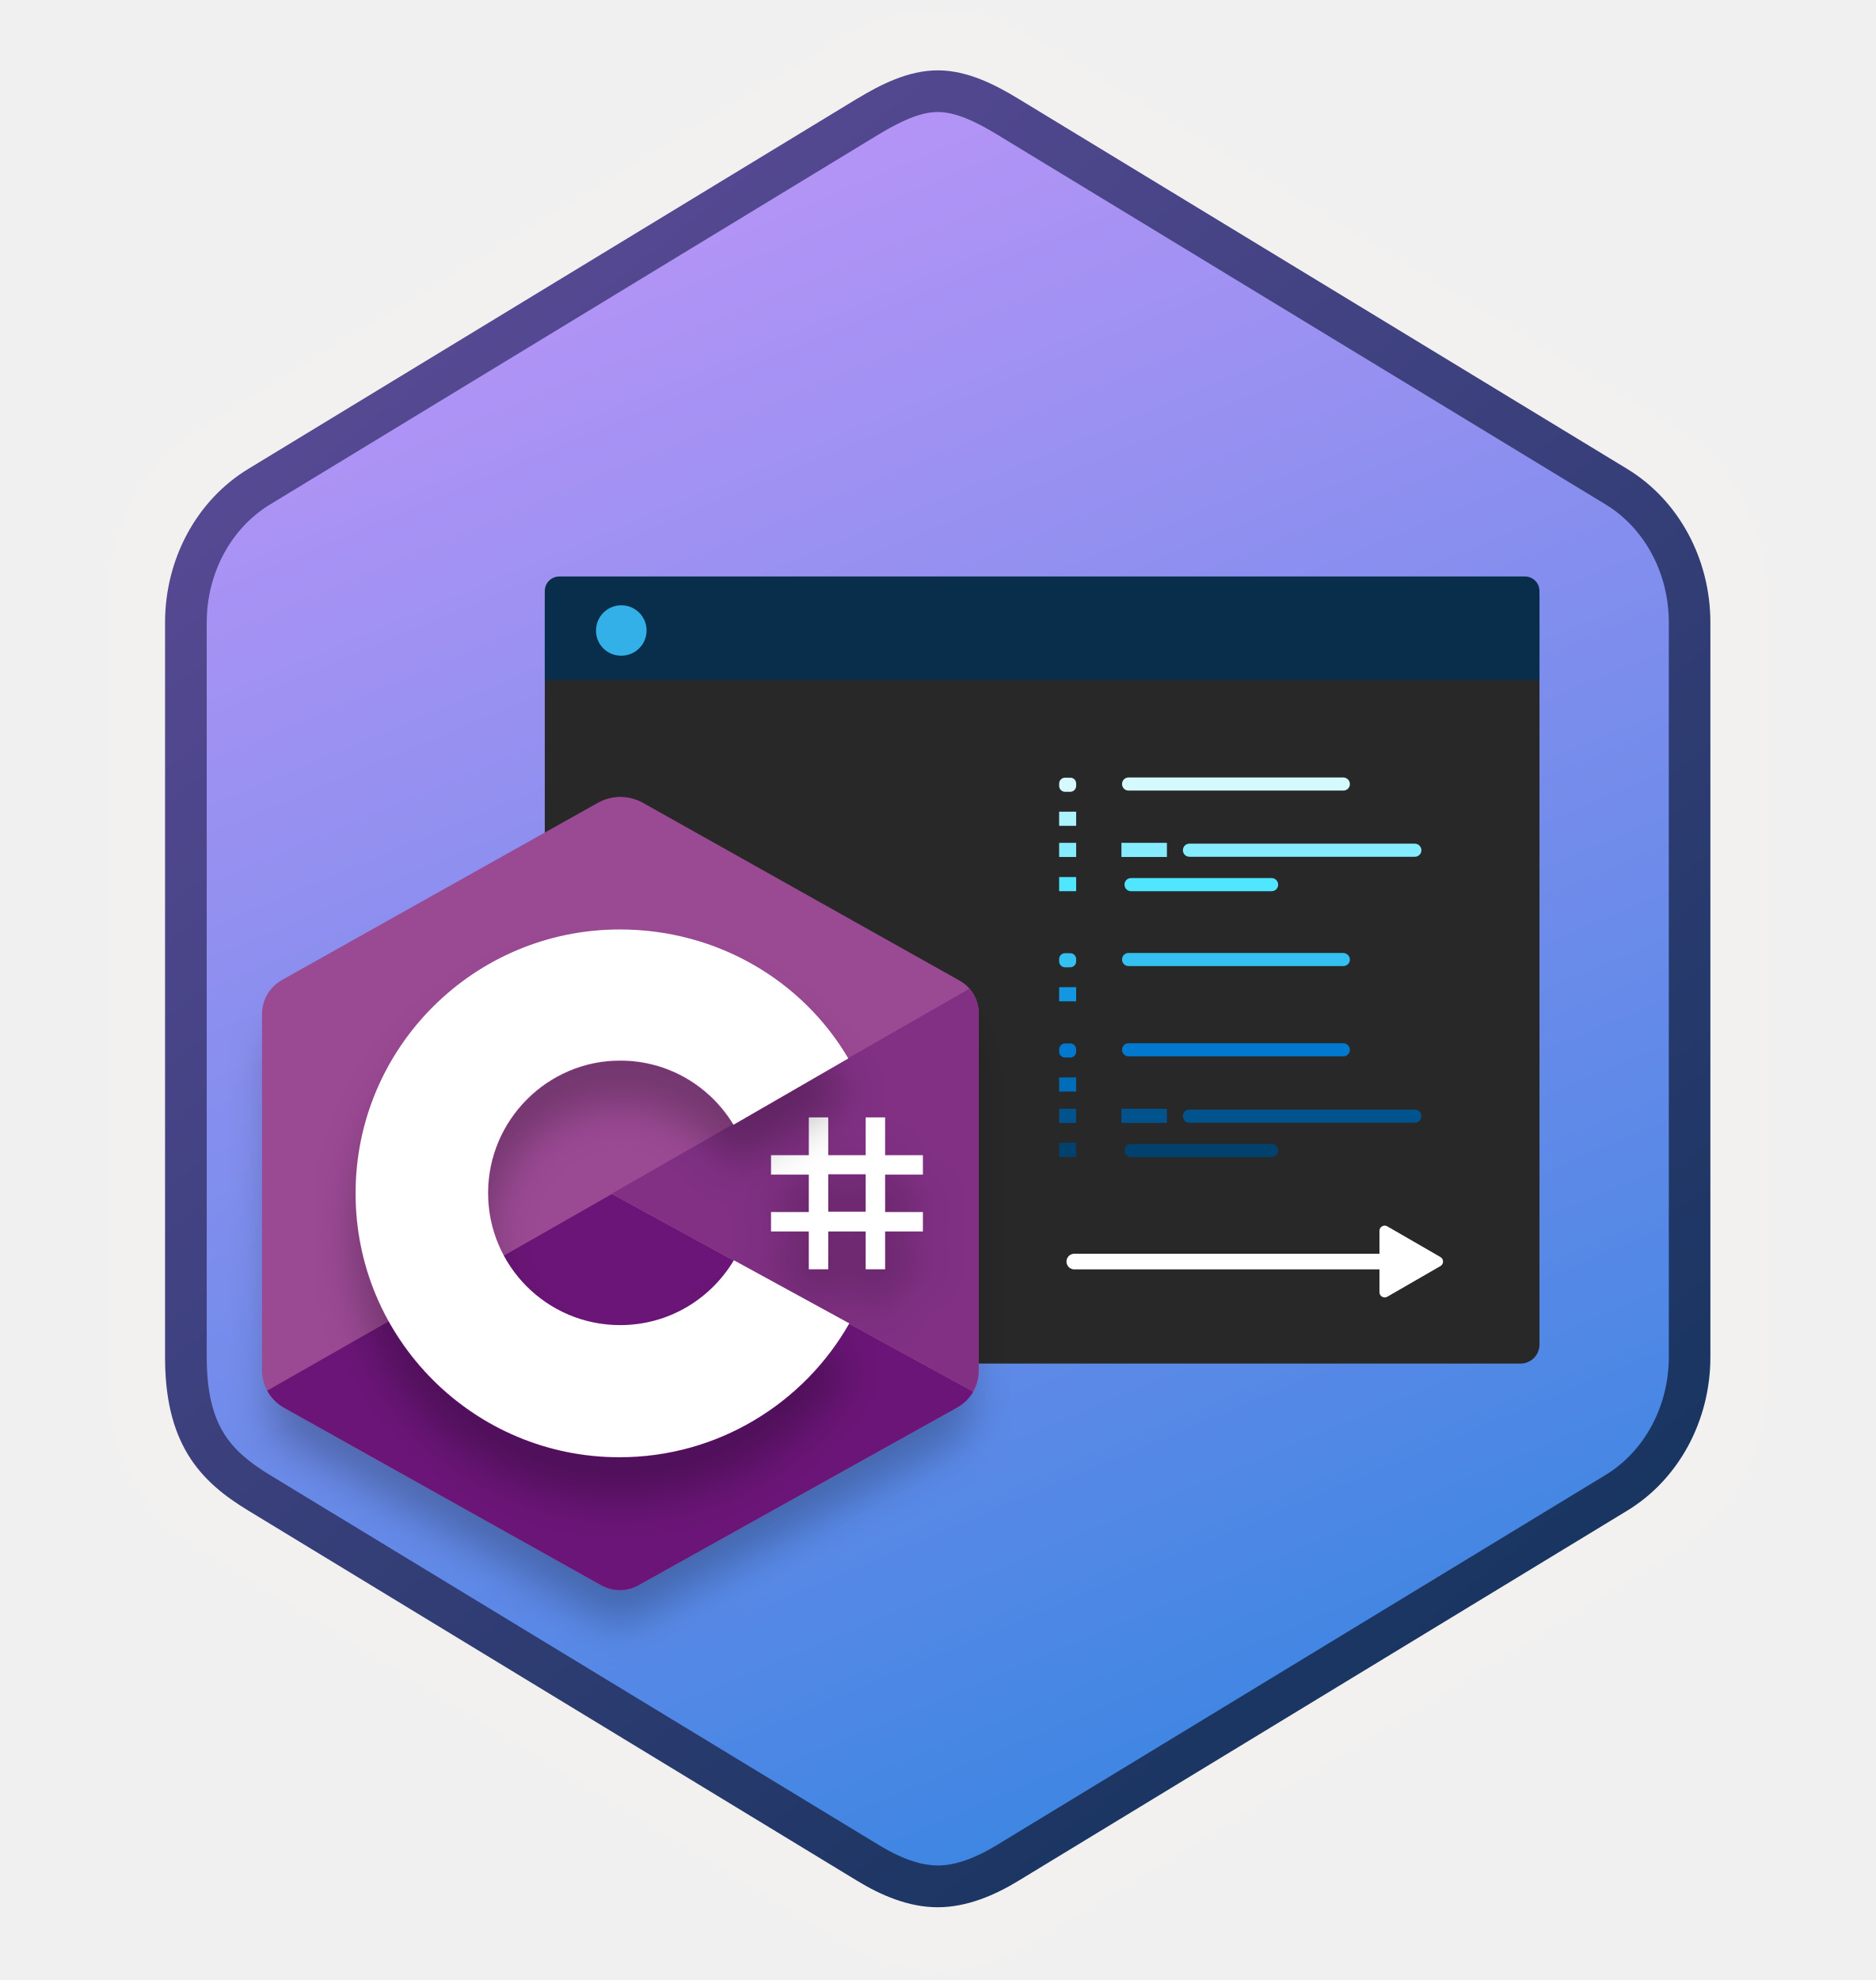
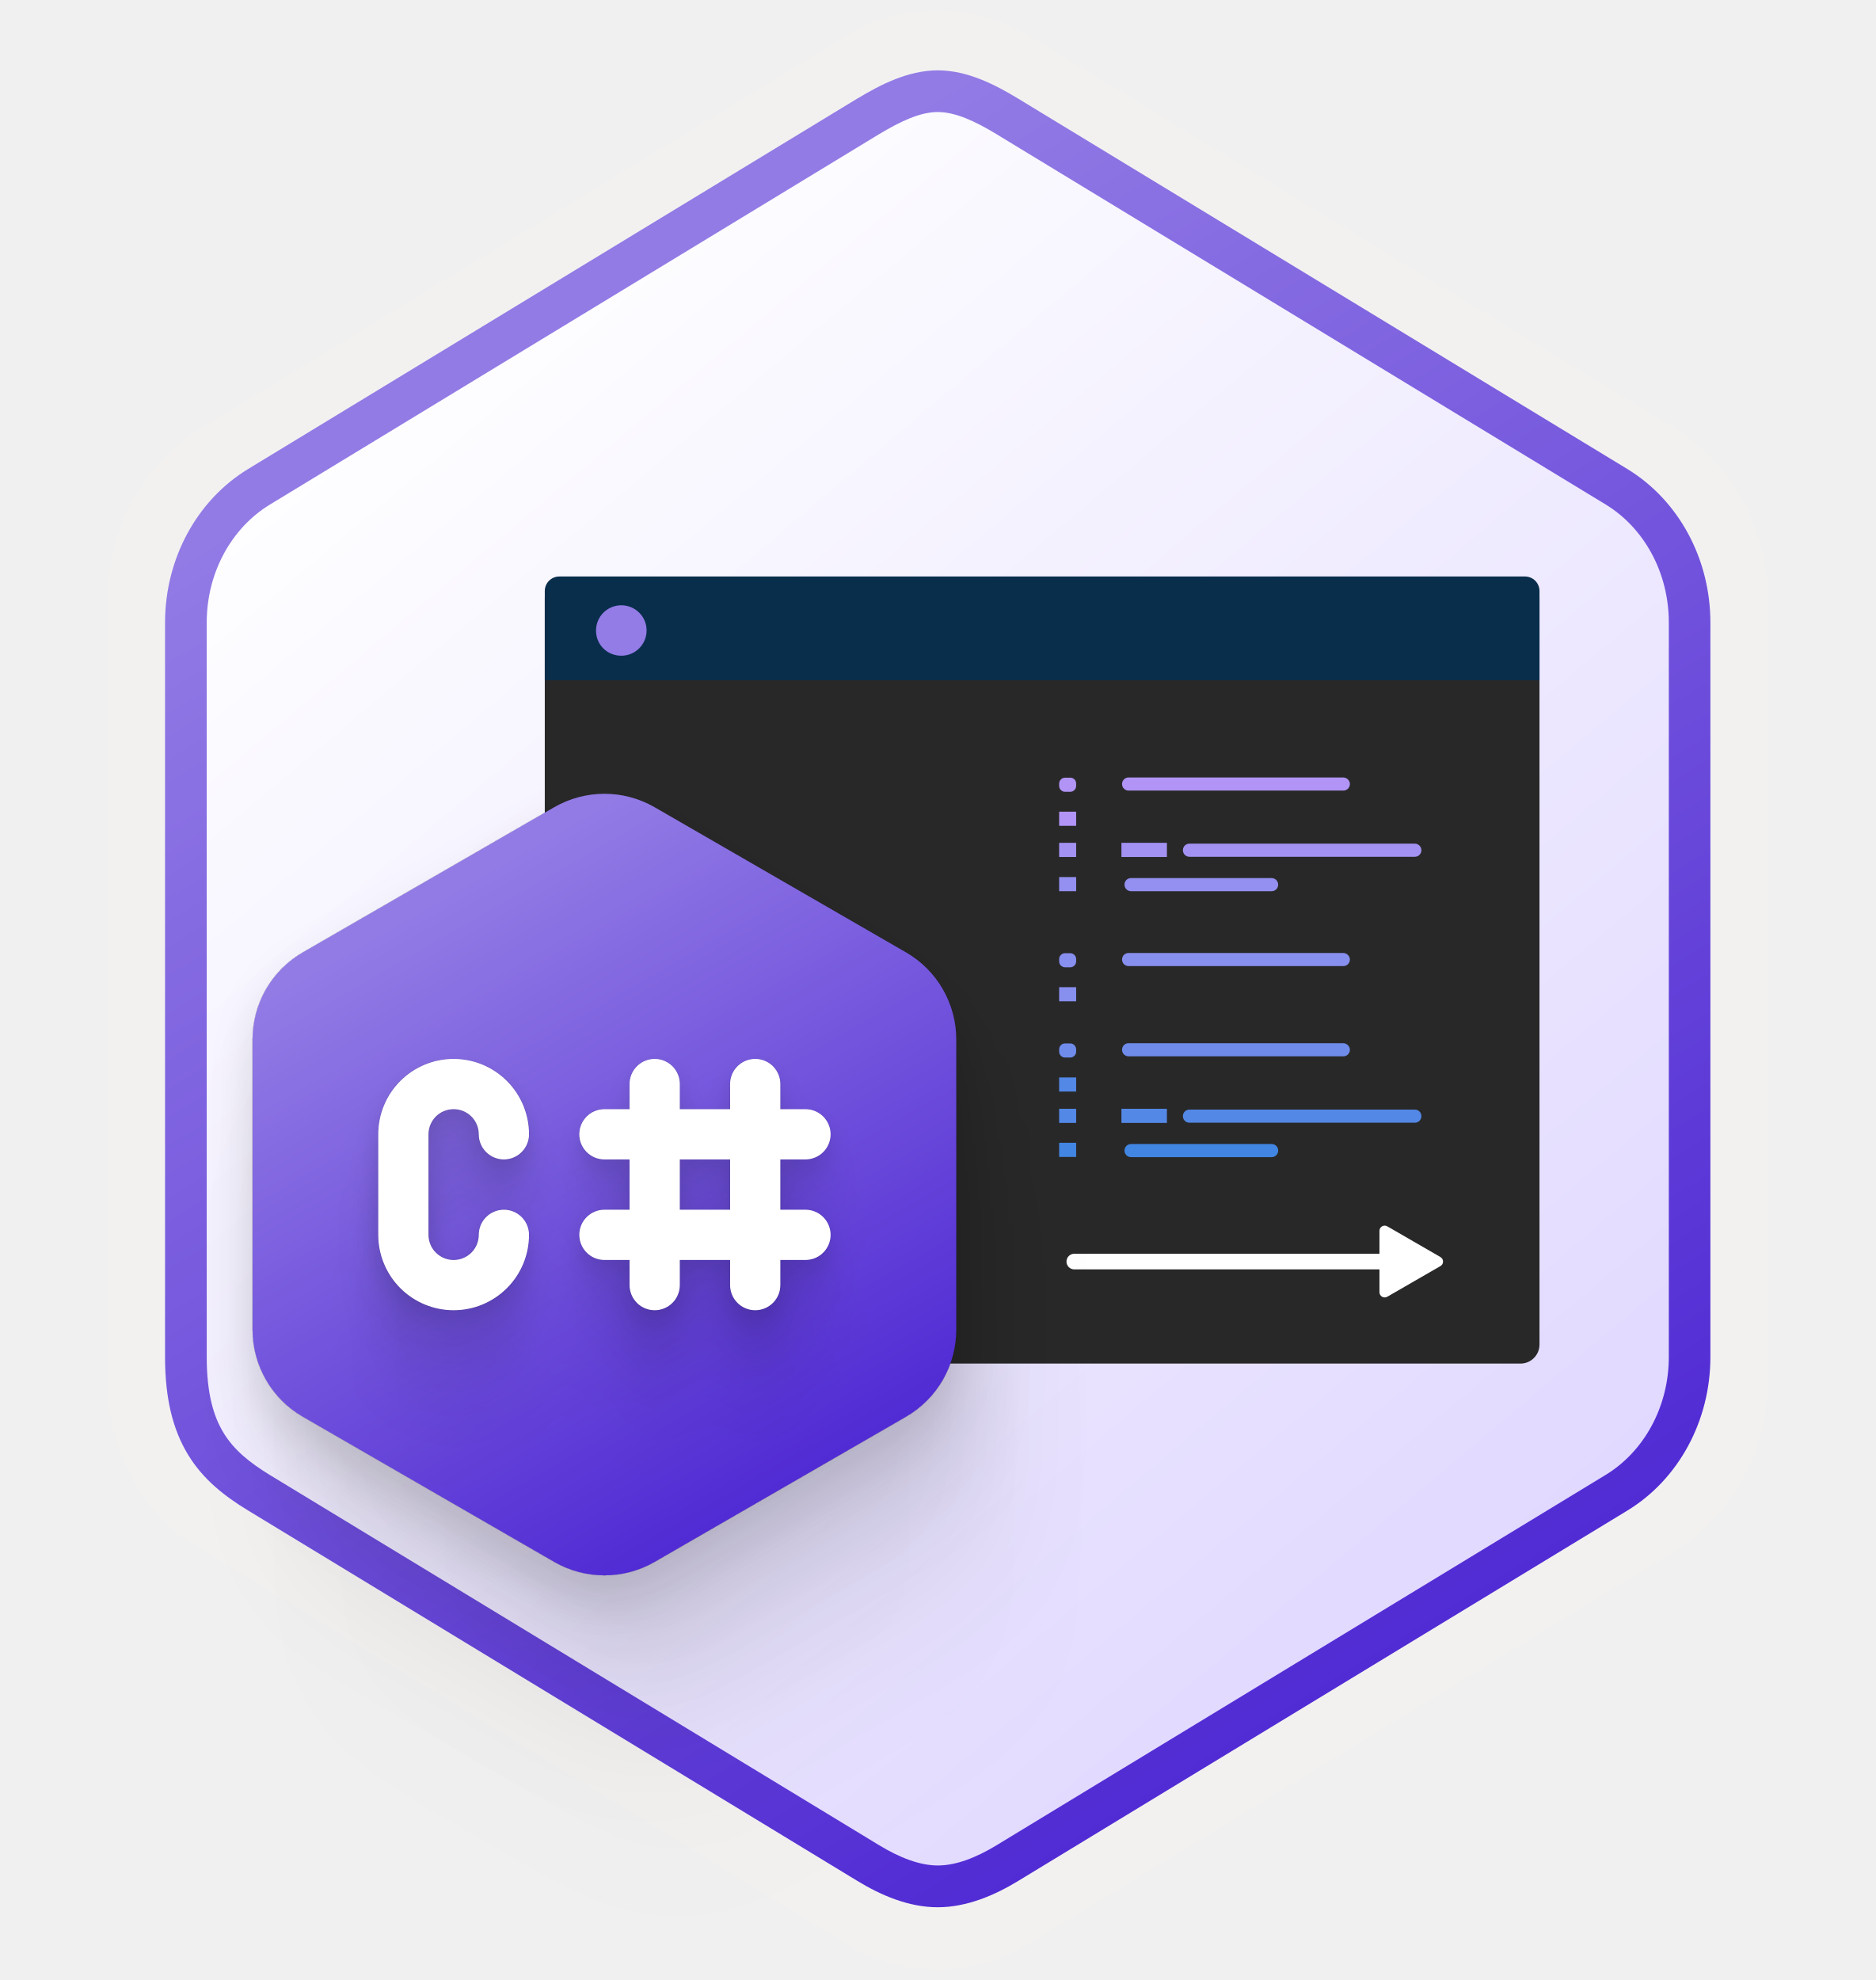
<svg xmlns="http://www.w3.org/2000/svg" width="180" height="190" viewBox="0 0 180 190" fill="none">
-   <g clip-path="url(#clip0_1524_9232)">
+   <g clip-path="url(#clip0_1728_4120)">
    <path d="M90 189C93.06 189 96.07 188.15 98.73 186.53L160.7 148.87C166.24 145.5 169.67 139.17 169.67 132.33V57.62C169.67 50.8 166.24 44.46 160.7 41.08L98.73 3.42C93.4 0.18 86.58 0.2 81.28 3.42L19.31 41.1C13.77 44.47 10.32 50.8 10.32 57.64V132.34C10.32 138.1 12.77 143.52 16.87 147.09V147.12L81.28 186.55C83.92 188.15 86.94 189 90 189ZM90.65 7.95C92.6 7.95 95.08 9.16 96.79 10.21L157.55 47.4C161.3 49.68 163.42 56.28 163.42 61.03L162.79 132.33C162.79 137.08 159.59 141.35 155.84 143.63L95.44 180.01C92.01 182.1 89.22 182.1 85.78 180.01L24.57 143.54C20.82 141.26 17.8 137.06 17.8 132.33V58.69C17.8 53.95 20.53 49.06 24.3 46.77L84.88 10.21C86.58 9.17 88.7 7.95 90.65 7.95Z" fill="#F2F1F0" />
-     <path fill-rule="evenodd" clip-rule="evenodd" d="M97.9 11.53C95.45 10.03 92.73 9.28 90 9.28C87.27 9.28 84.55 10.04 82.1 11.53L25.97 45.86C20.95 48.93 17.84 54.68 17.84 60.93V129.03C17.84 135.26 20.94 141.03 25.97 144.1L82.1 178.43C84.55 179.93 87.27 180.68 90 180.68C92.73 180.68 95.45 179.94 97.9 178.43L154.03 144.1C159.05 141.03 162.16 135.26 162.16 129.03V60.93C162.16 54.7 159.06 48.95 154.03 45.86L97.9 11.53Z" fill="url(#paint0_linear_1524_9232)" />
-     <path fill-rule="evenodd" clip-rule="evenodd" d="M90 10.75C91.68 10.75 93.57 11.62 95.63 12.87L154.1 48.41C157.75 50.63 160.16 54.9 160.16 59.73V130.21C160.16 135.03 157.75 139.31 154.1 141.53L95.64 177.07C93.68 178.26 91.76 179.01 90.01 179.01C88.26 179.01 86.34 178.26 84.38 177.07L25.9 141.54C23.89 140.31 22.44 139.11 21.46 137.5C20.48 135.9 19.84 133.68 19.84 130.22V59.74C19.84 54.91 22.25 50.64 25.9 48.42L84.36 12.88C86.45 11.63 88.31 10.75 90 10.75ZM97.71 180.5L156.17 144.96C161.09 141.97 164.15 136.35 164.15 130.22V59.74C164.15 53.61 161.09 47.99 156.17 45L97.71 9.46C95.6 8.18 92.89 6.75 90 6.75C87.1 6.75 84.39 8.19 82.3 9.45H82.29L23.82 45C18.9 47.99 15.84 53.61 15.84 59.74V130.22C15.84 134.18 16.58 137.17 18.04 139.58C19.5 141.98 21.56 143.58 23.82 144.95L82.28 180.49C84.5 181.84 87.17 183.02 89.99 183.02C92.81 183.02 95.49 181.85 97.71 180.5Z" fill="url(#paint1_linear_1524_9232)" />
+     <path fill-rule="evenodd" clip-rule="evenodd" d="M97.9 11.53C95.45 10.03 92.73 9.28 90 9.28C87.27 9.28 84.55 10.04 82.1 11.53L25.97 45.86C20.95 48.93 17.84 54.68 17.84 60.93V129.03C17.84 135.26 20.94 141.03 25.97 144.1L82.1 178.43C84.55 179.93 87.27 180.68 90 180.68C92.73 180.68 95.45 179.94 97.9 178.43L154.03 144.1C159.05 141.03 162.16 135.26 162.16 129.03V60.93C162.16 54.7 159.06 48.95 154.03 45.86L97.9 11.53Z" fill="url(#paint0_linear_1728_4120)" />
+     <path fill-rule="evenodd" clip-rule="evenodd" d="M90 10.75C91.68 10.75 93.57 11.62 95.63 12.87L154.1 48.41C157.75 50.63 160.16 54.9 160.16 59.73V130.21C160.16 135.03 157.75 139.31 154.1 141.53L95.64 177.07C93.68 178.26 91.76 179.01 90.01 179.01C88.26 179.01 86.34 178.26 84.38 177.07L25.9 141.54C23.89 140.31 22.44 139.11 21.46 137.5C20.48 135.9 19.84 133.68 19.84 130.22V59.74C19.84 54.91 22.25 50.64 25.9 48.42L84.36 12.88C86.45 11.63 88.31 10.75 90 10.75ZM97.71 180.5L156.17 144.96C161.09 141.97 164.15 136.35 164.15 130.22V59.74C164.15 53.61 161.09 47.99 156.17 45L97.71 9.46C95.6 8.18 92.89 6.75 90 6.75C87.1 6.75 84.39 8.19 82.3 9.45H82.29L23.82 45C18.9 47.99 15.84 53.61 15.84 59.74V130.22C15.84 134.18 16.58 137.17 18.04 139.58C19.5 141.98 21.56 143.58 23.82 144.95L82.28 180.49C84.5 181.84 87.17 183.02 89.99 183.02C92.81 183.02 95.49 181.85 97.71 180.5Z" fill="url(#paint1_linear_1728_4120)" />
    <path d="M54.105 130.849H145.927C146.928 130.849 147.748 130.03 147.748 129.028V57.34H52.284V129.028C52.284 130.03 53.103 130.849 54.105 130.849Z" fill="#282828" />
    <path d="M52.284 65.273H147.748V56.716C147.748 55.942 147.126 55.32 146.352 55.32H53.68C52.906 55.32 52.284 55.942 52.284 56.716V65.273Z" fill="#092E4C" />
-     <path d="M59.627 62.922C60.963 62.922 62.055 61.845 62.055 60.495C62.055 59.144 60.947 58.082 59.627 58.082C58.292 58.082 57.2 59.159 57.2 60.51C57.2 61.86 58.262 62.922 59.627 62.922Z" fill="#32B0E7" />
-     <path d="M102.71 74.625H102.219C101.904 74.625 101.648 74.881 101.648 75.196V75.412C101.648 75.727 101.904 75.982 102.219 75.982H102.71C103.025 75.982 103.281 75.727 103.281 75.412V75.196C103.281 74.861 103.025 74.625 102.71 74.625Z" fill="#D5F9FD" />
-     <path d="M103.281 77.889H101.648V79.246H103.281V77.889Z" fill="#ACF3FD" />
-     <path d="M103.281 80.878H101.648V82.235H103.281V80.878Z" fill="#84ECFD" />
-     <path d="M103.281 84.162H101.648V85.519H103.281V84.162Z" fill="#50E6FF" />
-     <path d="M111.992 80.878H107.626V82.235H111.992V80.878Z" fill="#84ECFD" />
-     <path d="M128.903 74.606H108.315C107.961 74.606 107.686 74.881 107.686 75.235C107.686 75.589 107.961 75.864 108.315 75.864H128.923C129.277 75.864 129.552 75.589 129.552 75.235C129.552 74.881 129.257 74.606 128.903 74.606Z" fill="#D5F9FD" />
-     <path d="M135.785 80.957H114.155C113.801 80.957 113.526 81.232 113.526 81.586C113.526 81.94 113.801 82.215 114.155 82.215H135.785C136.139 82.215 136.415 81.94 136.415 81.586C136.415 81.252 136.139 80.957 135.785 80.957Z" fill="#84ECFD" />
-     <path d="M122.04 84.26H108.55C108.196 84.26 107.921 84.535 107.921 84.889C107.921 85.243 108.196 85.519 108.55 85.519H122.04C122.394 85.519 122.669 85.243 122.669 84.889C122.669 84.555 122.394 84.26 122.04 84.26Z" fill="#50E6FF" />
-     <path d="M102.71 100.125H102.219C101.904 100.125 101.648 100.381 101.648 100.696V100.912C101.648 101.226 101.904 101.482 102.219 101.482H102.71C103.025 101.482 103.281 101.226 103.281 100.912V100.696C103.281 100.381 103.025 100.125 102.71 100.125Z" fill="#0179CE" />
-     <path d="M103.281 103.389H101.648V104.746H103.281V103.389Z" fill="#016CB8" />
-     <path d="M103.281 106.398H101.648V107.755H103.281V106.398Z" fill="#01538D" />
-     <path d="M103.281 109.662H101.648V111.019H103.281V109.662Z" fill="#01416E" />
-     <path d="M111.992 106.398H107.626V107.755H111.992V106.398Z" fill="#01538D" />
-     <path d="M128.903 100.105H108.315C107.961 100.105 107.685 100.381 107.685 100.735C107.685 101.089 107.961 101.364 108.315 101.364H128.922C129.276 101.364 129.552 101.089 129.552 100.735C129.552 100.4 129.257 100.105 128.903 100.105Z" fill="#0179CE" />
-     <path d="M135.785 106.477H114.155C113.801 106.477 113.526 106.752 113.526 107.106C113.526 107.46 113.801 107.735 114.155 107.735H135.785C136.139 107.735 136.415 107.46 136.415 107.106C136.415 106.752 136.139 106.477 135.785 106.477Z" fill="#01538D" />
-     <path d="M122.04 109.78H108.55C108.196 109.78 107.921 110.055 107.921 110.409C107.921 110.763 108.196 111.039 108.55 111.039H122.04C122.394 111.039 122.669 110.763 122.669 110.409C122.669 110.055 122.394 109.78 122.04 109.78Z" fill="#01416E" />
-     <path d="M102.71 91.466H102.219C101.904 91.466 101.648 91.721 101.648 92.036V92.252C101.648 92.567 101.904 92.822 102.219 92.822H102.71C103.025 92.822 103.281 92.567 103.281 92.252V92.036C103.281 91.721 103.025 91.466 102.71 91.466Z" fill="#34C1F1" />
-     <path d="M103.281 94.729H101.648V96.086H103.281V94.729Z" fill="#1497E2" />
-     <path d="M128.903 91.446H108.315C107.961 91.446 107.686 91.721 107.686 92.075C107.686 92.429 107.961 92.704 108.315 92.704H128.923C129.277 92.704 129.552 92.429 129.552 92.075C129.552 91.741 129.257 91.446 128.903 91.446Z" fill="#34C1F1" />
+     <path d="M59.627 62.922C60.963 62.922 62.055 61.845 62.055 60.495C62.055 59.144 60.947 58.082 59.627 58.082C58.292 58.082 57.2 59.159 57.2 60.51C57.2 61.86 58.262 62.922 59.627 62.922Z" fill="#937CE6" />
+     <path d="M102.71 74.625H102.219C101.904 74.625 101.648 74.881 101.648 75.196V75.412C101.648 75.727 101.904 75.982 102.219 75.982H102.71C103.025 75.982 103.281 75.727 103.281 75.412V75.196C103.281 74.861 103.025 74.625 102.71 74.625Z" fill="#B194F6" />
+     <path d="M103.281 77.889H101.648V79.246H103.281V77.889Z" fill="#B194F6" />
+     <path d="M103.281 80.878H101.648V82.235H103.281V80.878Z" fill="#A492F3" />
+     <path d="M103.281 84.162H101.648V85.519H103.281V84.162Z" fill="#9490F1" />
+     <path d="M111.992 80.878H107.626V82.235H111.992V80.878Z" fill="#A492F3" />
+     <path d="M128.903 74.606H108.315C107.961 74.606 107.686 74.881 107.686 75.235C107.686 75.589 107.961 75.864 108.315 75.864H128.923C129.277 75.864 129.552 75.589 129.552 75.235C129.552 74.881 129.257 74.606 128.903 74.606Z" fill="#B194F6" />
+     <path d="M135.785 80.957H114.155C113.801 80.957 113.526 81.232 113.526 81.586C113.526 81.94 113.801 82.215 114.155 82.215H135.785C136.139 82.215 136.415 81.94 136.415 81.586C136.415 81.252 136.139 80.957 135.785 80.957Z" fill="#A492F3" />
+     <path d="M122.04 84.26H108.55C108.196 84.26 107.921 84.535 107.921 84.889C107.921 85.243 108.196 85.519 108.55 85.519H122.04C122.394 85.519 122.669 85.243 122.669 84.889C122.669 84.555 122.394 84.26 122.04 84.26Z" fill="#9490F1" />
+     <path d="M102.71 100.125H102.219C101.904 100.125 101.648 100.381 101.648 100.696V100.912C101.648 101.226 101.904 101.482 102.219 101.482H102.71C103.025 101.482 103.281 101.226 103.281 100.912V100.696C103.281 100.381 103.025 100.125 102.71 100.125Z" fill="#6F8CEB" />
+     <path d="M103.281 103.389H101.648V104.746H103.281V103.389Z" fill="#5388E6" />
+     <path d="M103.281 106.398H101.648V107.755H103.281V106.398Z" fill="#5388E6" />
+     <path d="M103.281 109.662H101.648V111.019H103.281V109.662Z" fill="#4286E3" />
+     <path d="M111.992 106.398H107.626V107.755H111.992V106.398Z" fill="#5388E6" />
+     <path d="M128.903 100.105H108.315C107.961 100.105 107.685 100.381 107.685 100.735C107.685 101.089 107.961 101.364 108.315 101.364H128.922C129.276 101.364 129.552 101.089 129.552 100.735C129.552 100.4 129.257 100.105 128.903 100.105Z" fill="#6F8CEB" />
+     <path d="M135.785 106.477H114.155C113.801 106.477 113.526 106.752 113.526 107.106C113.526 107.46 113.801 107.735 114.155 107.735H135.785C136.139 107.735 136.415 107.46 136.415 107.106C136.415 106.752 136.139 106.477 135.785 106.477Z" fill="#5388E6" />
+     <path d="M122.04 109.78H108.55C108.196 109.78 107.921 110.055 107.921 110.409C107.921 110.763 108.196 111.039 108.55 111.039H122.04C122.394 111.039 122.669 110.763 122.669 110.409C122.669 110.055 122.394 109.78 122.04 109.78Z" fill="#4286E3" />
+     <path d="M102.71 91.466H102.219C101.904 91.466 101.648 91.721 101.648 92.036V92.252C101.648 92.567 101.904 92.822 102.219 92.822H102.71C103.025 92.822 103.281 92.567 103.281 92.252V92.036C103.281 91.721 103.025 91.466 102.71 91.466Z" fill="#878FEF" />
+     <path d="M103.281 94.729H101.648V96.086H103.281V94.729Z" fill="#878FEF" />
+     <path d="M128.903 91.446H108.315C107.961 91.446 107.686 91.721 107.686 92.075C107.686 92.429 107.961 92.704 108.315 92.704H128.923C129.277 92.704 129.552 92.429 129.552 92.075C129.552 91.74 129.257 91.446 128.903 91.446Z" fill="#878FEF" />
    <path d="M132.687 121.059L103.103 121.059" stroke="white" stroke-width="1.5" stroke-miterlimit="10" stroke-linecap="round" />
    <path d="M132.39 118.11C132.39 117.725 132.807 117.485 133.14 117.678L138.243 120.626C138.576 120.818 138.576 121.299 138.243 121.492L133.14 124.434C132.807 124.626 132.39 124.386 132.39 124.001V118.11Z" fill="white" />
-     <g filter="url(#filter0_d_1524_9232)">
-       <path d="M91.779 94.856L61.419 77.814C60.874 77.506 60.258 77.345 59.632 77.345C59.004 77.344 58.385 77.505 57.837 77.814L27.525 94.824C27.073 95.082 26.697 95.456 26.434 95.906C26.172 96.356 26.034 96.868 26.032 97.389V131.537C26.034 132.092 26.173 132.637 26.438 133.125L26.485 133.212C26.539 133.312 26.6 133.407 26.668 133.498V133.498C26.751 133.608 26.841 133.711 26.938 133.808V133.808C27.035 133.907 27.139 134 27.247 134.086V134.086C27.36 134.169 27.476 134.246 27.597 134.316V134.316L58.012 151.342L58.362 151.501C58.704 151.644 59.071 151.717 59.442 151.716C59.93 151.717 60.41 151.588 60.831 151.342L91.453 134.269C91.938 133.989 92.34 133.586 92.619 133.1C92.898 132.615 93.044 132.065 93.041 131.505V97.326C93.067 96.839 92.964 96.354 92.742 95.921C92.521 95.487 92.188 95.12 91.779 94.856Z" fill="white" />
+     <g filter="url(#filter0_ddddd_1728_4120)">
+       <path d="M24.239 99.743V127.595C24.239 131.041 26.078 134.228 29.064 135.95L53.184 149.877C56.17 151.601 59.846 151.601 62.832 149.877L86.952 135.95C89.938 134.225 91.776 131.041 91.776 127.595V99.743C91.776 96.296 89.938 93.11 86.952 91.388L62.832 77.463C59.846 75.739 56.17 75.739 53.184 77.463L29.064 91.388C26.078 93.112 24.239 96.296 24.239 99.743Z" fill="url(#paint2_linear_1728_4120)" />
    </g>
-     <path d="M25.149 97.311V131.485C25.149 132.982 25.948 134.346 27.245 135.079L57.692 152.115C58.823 152.748 60.188 152.748 61.286 152.115L91.899 135.045C93.163 134.346 93.929 133.015 93.929 131.585V97.245C93.929 95.914 93.23 94.716 92.065 94.084L61.718 77.047C60.354 76.281 58.724 76.281 57.359 77.047L27.046 94.05C25.881 94.716 25.149 95.947 25.149 97.311Z" fill="#9A4993" />
-     <path d="M58.717 114.546L93.389 133.513C93.722 132.914 93.922 132.249 93.922 131.55V97.243C93.922 96.345 93.589 95.513 93.023 94.881L58.717 114.546Z" fill="#813084" />
-     <path d="M25.645 133.446C26.011 134.111 26.544 134.677 27.242 135.076L57.689 152.113C58.821 152.745 60.185 152.745 61.283 152.113L91.896 135.043C92.528 134.677 93.061 134.144 93.394 133.545L58.721 114.579L25.645 133.446Z" fill="#6A1577" />
-     <g filter="url(#filter1_d_1524_9232)">
-       <path d="M88.572 112.714V110.851H84.945V107.224H83.082V110.851H79.488V107.224H77.625V110.851H73.998V112.714H77.625V116.308H73.998V118.171H77.625V121.798H79.488V118.171H83.082V121.798H84.945V118.171H88.572V116.308H84.945V112.714H88.572V112.714ZM83.082 116.274H79.488V112.681H83.082V116.274Z" fill="white" />
-     </g>
-     <g filter="url(#filter2_d_1524_9232)">
-       <path d="M59.517 127.157C52.496 127.157 46.839 121.467 46.839 114.479C46.839 107.491 52.529 101.768 59.517 101.768C64.142 101.768 68.168 104.23 70.398 107.924L81.412 101.568C77.019 94.081 68.8 89.19 59.483 89.19C45.474 89.19 34.128 100.537 34.128 114.512C34.128 128.488 45.474 139.835 59.45 139.835C68.9 139.835 77.153 134.644 81.511 126.991L70.431 120.934C68.201 124.661 64.175 127.157 59.517 127.157Z" fill="white" />
+     <g filter="url(#filter1_ddddd_1728_4120)">
+       <path d="M41.124 108.847V118.495C41.124 119.134 41.377 119.749 41.83 120.2C42.284 120.654 42.896 120.907 43.536 120.907C44.175 120.907 44.79 120.654 45.241 120.2C45.694 119.747 45.948 119.134 45.948 118.495C45.948 117.856 46.201 117.241 46.654 116.79C47.108 116.336 47.72 116.083 48.36 116.083C48.999 116.083 49.614 116.336 50.065 116.79C50.518 117.243 50.772 117.856 50.772 118.495C50.772 120.415 50.009 122.255 48.651 123.611C47.294 124.969 45.453 125.731 43.536 125.731C41.618 125.731 39.775 124.969 38.42 123.611C37.062 122.253 36.3 120.412 36.3 118.495V108.847C36.3 106.927 37.062 105.086 38.42 103.731C39.778 102.373 41.618 101.611 43.536 101.611C45.453 101.611 47.296 102.373 48.651 103.731C50.007 105.089 50.772 106.929 50.772 108.847C50.772 109.486 50.518 110.101 50.065 110.552C49.611 111.006 48.999 111.259 48.36 111.259C47.72 111.259 47.105 111.006 46.654 110.552C46.201 110.099 45.948 109.486 45.948 108.847C45.948 108.208 45.694 107.593 45.241 107.141C44.787 106.688 44.175 106.435 43.536 106.435C42.896 106.435 42.281 106.688 41.83 107.141C41.377 107.595 41.124 108.208 41.124 108.847ZM79.716 118.495C79.716 119.134 79.463 119.749 79.009 120.2C78.556 120.654 77.943 120.907 77.304 120.907H74.892V123.319C74.892 123.958 74.638 124.573 74.185 125.024C73.732 125.475 73.119 125.731 72.48 125.731C71.841 125.731 71.225 125.478 70.774 125.024C70.323 124.571 70.068 123.958 70.068 123.319V120.907H65.244V123.319C65.244 123.958 64.99 124.573 64.537 125.024C64.084 125.475 63.471 125.731 62.832 125.731C62.193 125.731 61.577 125.478 61.126 125.024C60.673 124.571 60.42 123.958 60.42 123.319V120.907H58.008C57.368 120.907 56.753 120.654 56.302 120.2C55.849 119.747 55.596 119.134 55.596 118.495C55.596 117.856 55.849 117.241 56.302 116.79C56.756 116.336 57.368 116.083 58.008 116.083H60.42V111.259H58.008C57.368 111.259 56.753 111.006 56.302 110.552C55.849 110.099 55.596 109.486 55.596 108.847C55.596 108.208 55.849 107.593 56.302 107.141C56.756 106.688 57.368 106.435 58.008 106.435H60.42V104.023C60.42 103.384 60.673 102.768 61.126 102.317C61.58 101.864 62.193 101.611 62.832 101.611C63.471 101.611 64.086 101.864 64.537 102.317C64.99 102.771 65.244 103.384 65.244 104.023V106.435H70.068V104.023C70.068 103.384 70.321 102.768 70.774 102.317C71.228 101.864 71.841 101.611 72.48 101.611C73.119 101.611 73.734 101.864 74.185 102.317C74.636 102.771 74.892 103.384 74.892 104.023V106.435H77.304C77.943 106.435 78.558 106.688 79.009 107.141C79.46 107.595 79.716 108.208 79.716 108.847C79.716 109.486 79.463 110.101 79.009 110.552C78.556 111.006 77.943 111.259 77.304 111.259H74.892V116.083H77.304C77.943 116.083 78.558 116.336 79.009 116.79C79.46 117.243 79.716 117.856 79.716 118.495ZM70.068 111.259H65.244V116.083H70.068V111.259Z" fill="white" />
    </g>
  </g>
  <defs>
-     <filter id="filter0_d_1524_9232" x="22.032" y="77.345" width="75.013" height="82.371" filterUnits="userSpaceOnUse" color-interpolation-filters="sRGB">
+     <filter id="filter0_ddddd_1728_4120" x="18.239" y="74.17" width="92.536" height="118" filterUnits="userSpaceOnUse" color-interpolation-filters="sRGB">
      <feFlood flood-opacity="0" result="BackgroundImageFix" />
+       <feColorMatrix in="SourceAlpha" type="matrix" values="0 0 0 0 0 0 0 0 0 0 0 0 0 0 0 0 0 0 127 0" result="hardAlpha" />
+       <feOffset />
+       <feColorMatrix type="matrix" values="0 0 0 0 0 0 0 0 0 0 0 0 0 0 0 0 0 0 0.1 0" />
+       <feBlend mode="normal" in2="BackgroundImageFix" result="effect1_dropShadow_1728_4120" />
+       <feColorMatrix in="SourceAlpha" type="matrix" values="0 0 0 0 0 0 0 0 0 0 0 0 0 0 0 0 0 0 127 0" result="hardAlpha" />
+       <feOffset dy="2" />
+       <feGaussianBlur stdDeviation="2" />
+       <feColorMatrix type="matrix" values="0 0 0 0 0 0 0 0 0 0 0 0 0 0 0 0 0 0 0.1 0" />
+       <feBlend mode="normal" in2="effect1_dropShadow_1728_4120" result="effect2_dropShadow_1728_4120" />
+       <feColorMatrix in="SourceAlpha" type="matrix" values="0 0 0 0 0 0 0 0 0 0 0 0 0 0 0 0 0 0 127 0" result="hardAlpha" />
+       <feOffset dx="2" dy="7" />
+       <feGaussianBlur stdDeviation="3.5" />
+       <feColorMatrix type="matrix" values="0 0 0 0 0 0 0 0 0 0 0 0 0 0 0 0 0 0 0.09 0" />
+       <feBlend mode="normal" in2="effect2_dropShadow_1728_4120" result="effect3_dropShadow_1728_4120" />
+       <feColorMatrix in="SourceAlpha" type="matrix" values="0 0 0 0 0 0 0 0 0 0 0 0 0 0 0 0 0 0 127 0" result="hardAlpha" />
+       <feOffset dx="4" dy="16" />
+       <feGaussianBlur stdDeviation="5" />
+       <feColorMatrix type="matrix" values="0 0 0 0 0 0 0 0 0 0 0 0 0 0 0 0 0 0 0.05 0" />
+       <feBlend mode="normal" in2="effect3_dropShadow_1728_4120" result="effect4_dropShadow_1728_4120" />
+       <feColorMatrix in="SourceAlpha" type="matrix" values="0 0 0 0 0 0 0 0 0 0 0 0 0 0 0 0 0 0 127 0" result="hardAlpha" />
+       <feOffset dx="7" dy="29" />
+       <feGaussianBlur stdDeviation="6" />
+       <feColorMatrix type="matrix" values="0 0 0 0 0 0 0 0 0 0 0 0 0 0 0 0 0 0 0.01 0" />
+       <feBlend mode="normal" in2="effect4_dropShadow_1728_4120" result="effect5_dropShadow_1728_4120" />
+       <feBlend mode="normal" in="SourceGraphic" in2="effect5_dropShadow_1728_4120" result="shape" />
+     </filter>
+     <filter id="filter1_ddddd_1728_4120" x="30.3" y="100.611" width="55.416" height="46.12" filterUnits="userSpaceOnUse" color-interpolation-filters="sRGB">
+       <feFlood flood-opacity="0" result="BackgroundImageFix" />
+       <feColorMatrix in="SourceAlpha" type="matrix" values="0 0 0 0 0 0 0 0 0 0 0 0 0 0 0 0 0 0 127 0" result="hardAlpha" />
+       <feOffset />
+       <feColorMatrix type="matrix" values="0 0 0 0 0 0 0 0 0 0 0 0 0 0 0 0 0 0 0.1 0" />
+       <feBlend mode="normal" in2="BackgroundImageFix" result="effect1_dropShadow_1728_4120" />
+       <feColorMatrix in="SourceAlpha" type="matrix" values="0 0 0 0 0 0 0 0 0 0 0 0 0 0 0 0 0 0 127 0" result="hardAlpha" />
+       <feOffset dy="1" />
+       <feGaussianBlur stdDeviation="1" />
+       <feColorMatrix type="matrix" values="0 0 0 0 0 0 0 0 0 0 0 0 0 0 0 0 0 0 0.1 0" />
+       <feBlend mode="normal" in2="effect1_dropShadow_1728_4120" result="effect2_dropShadow_1728_4120" />
      <feColorMatrix in="SourceAlpha" type="matrix" values="0 0 0 0 0 0 0 0 0 0 0 0 0 0 0 0 0 0 127 0" result="hardAlpha" />
      <feOffset dy="4" />
      <feGaussianBlur stdDeviation="2" />
-       <feComposite in2="hardAlpha" operator="out" />
-       <feColorMatrix type="matrix" values="0 0 0 0 0 0 0 0 0 0 0 0 0 0 0 0 0 0 0.25 0" />
-       <feBlend mode="normal" in2="BackgroundImageFix" result="effect1_dropShadow_1524_9232" />
-       <feBlend mode="normal" in="SourceGraphic" in2="effect1_dropShadow_1524_9232" result="shape" />
+       <feColorMatrix type="matrix" values="0 0 0 0 0 0 0 0 0 0 0 0 0 0 0 0 0 0 0.09 0" />
+       <feBlend mode="normal" in2="effect2_dropShadow_1728_4120" result="effect3_dropShadow_1728_4120" />
+       <feColorMatrix in="SourceAlpha" type="matrix" values="0 0 0 0 0 0 0 0 0 0 0 0 0 0 0 0 0 0 127 0" result="hardAlpha" />
+       <feOffset dy="9" />
+       <feGaussianBlur stdDeviation="2.5" />
+       <feColorMatrix type="matrix" values="0 0 0 0 0 0 0 0 0 0 0 0 0 0 0 0 0 0 0.05 0" />
+       <feBlend mode="normal" in2="effect3_dropShadow_1728_4120" result="effect4_dropShadow_1728_4120" />
+       <feColorMatrix in="SourceAlpha" type="matrix" values="0 0 0 0 0 0 0 0 0 0 0 0 0 0 0 0 0 0 127 0" result="hardAlpha" />
+       <feOffset dy="15" />
+       <feGaussianBlur stdDeviation="3" />
+       <feColorMatrix type="matrix" values="0 0 0 0 0 0 0 0 0 0 0 0 0 0 0 0 0 0 0.01 0" />
+       <feBlend mode="normal" in2="effect4_dropShadow_1728_4120" result="effect5_dropShadow_1728_4120" />
+       <feBlend mode="normal" in="SourceGraphic" in2="effect5_dropShadow_1728_4120" result="shape" />
    </filter>
-     <filter id="filter1_d_1524_9232" x="69.998" y="107.224" width="22.575" height="22.575" filterUnits="userSpaceOnUse" color-interpolation-filters="sRGB">
-       <feFlood flood-opacity="0" result="BackgroundImageFix" />
-       <feColorMatrix in="SourceAlpha" type="matrix" values="0 0 0 0 0 0 0 0 0 0 0 0 0 0 0 0 0 0 127 0" result="hardAlpha" />
-       <feOffset dy="4" />
-       <feGaussianBlur stdDeviation="2" />
-       <feComposite in2="hardAlpha" operator="out" />
-       <feColorMatrix type="matrix" values="0 0 0 0 0 0 0 0 0 0 0 0 0 0 0 0 0 0 0.25 0" />
-       <feBlend mode="normal" in2="BackgroundImageFix" result="effect1_dropShadow_1524_9232" />
-       <feBlend mode="normal" in="SourceGraphic" in2="effect1_dropShadow_1524_9232" result="shape" />
-     </filter>
-     <filter id="filter2_d_1524_9232" x="30.128" y="89.19" width="55.384" height="58.645" filterUnits="userSpaceOnUse" color-interpolation-filters="sRGB">
-       <feFlood flood-opacity="0" result="BackgroundImageFix" />
-       <feColorMatrix in="SourceAlpha" type="matrix" values="0 0 0 0 0 0 0 0 0 0 0 0 0 0 0 0 0 0 127 0" result="hardAlpha" />
-       <feOffset dy="4" />
-       <feGaussianBlur stdDeviation="2" />
-       <feComposite in2="hardAlpha" operator="out" />
-       <feColorMatrix type="matrix" values="0 0 0 0 0 0 0 0 0 0 0 0 0 0 0 0 0 0 0.25 0" />
-       <feBlend mode="normal" in2="BackgroundImageFix" result="effect1_dropShadow_1524_9232" />
-       <feBlend mode="normal" in="SourceGraphic" in2="effect1_dropShadow_1524_9232" result="shape" />
-     </filter>
-     <linearGradient id="paint0_linear_1524_9232" x1="75.991" y1="-21.32" x2="182.852" y2="232.805" gradientUnits="userSpaceOnUse">
-       <stop stop-color="#CD97FA" />
-       <stop offset="1" stop-color="#007ED8" />
+     <linearGradient id="paint0_linear_1728_4120" x1="44.329" y1="22.798" x2="197.531" y2="204.707" gradientUnits="userSpaceOnUse">
+       <stop offset="0.005" stop-color="white" />
+       <stop offset="1" stop-color="#D3C7FF" />
    </linearGradient>
-     <linearGradient id="paint1_linear_1524_9232" x1="13.085" y1="-39.91" x2="202.19" y2="194.739" gradientUnits="userSpaceOnUse">
-       <stop stop-color="#7252AA" />
-       <stop offset="0.99" stop-color="#002D4C" />
+     <linearGradient id="paint1_linear_1728_4120" x1="30.406" y1="45.283" x2="109.459" y2="173.862" gradientUnits="userSpaceOnUse">
+       <stop stop-color="#927BE5" />
+       <stop offset="1" stop-color="#512BD4" />
    </linearGradient>
-     <clipPath id="clip0_1524_9232">
+     <linearGradient id="paint2_linear_1728_4120" x1="30.872" y1="92.565" x2="63.435" y2="149.248" gradientUnits="userSpaceOnUse">
+       <stop stop-color="#927BE5" />
+       <stop offset="1" stop-color="#512BD4" />
+     </linearGradient>
+     <clipPath id="clip0_1728_4120">
      <rect width="180" height="190" fill="white" />
    </clipPath>
  </defs>
</svg>
